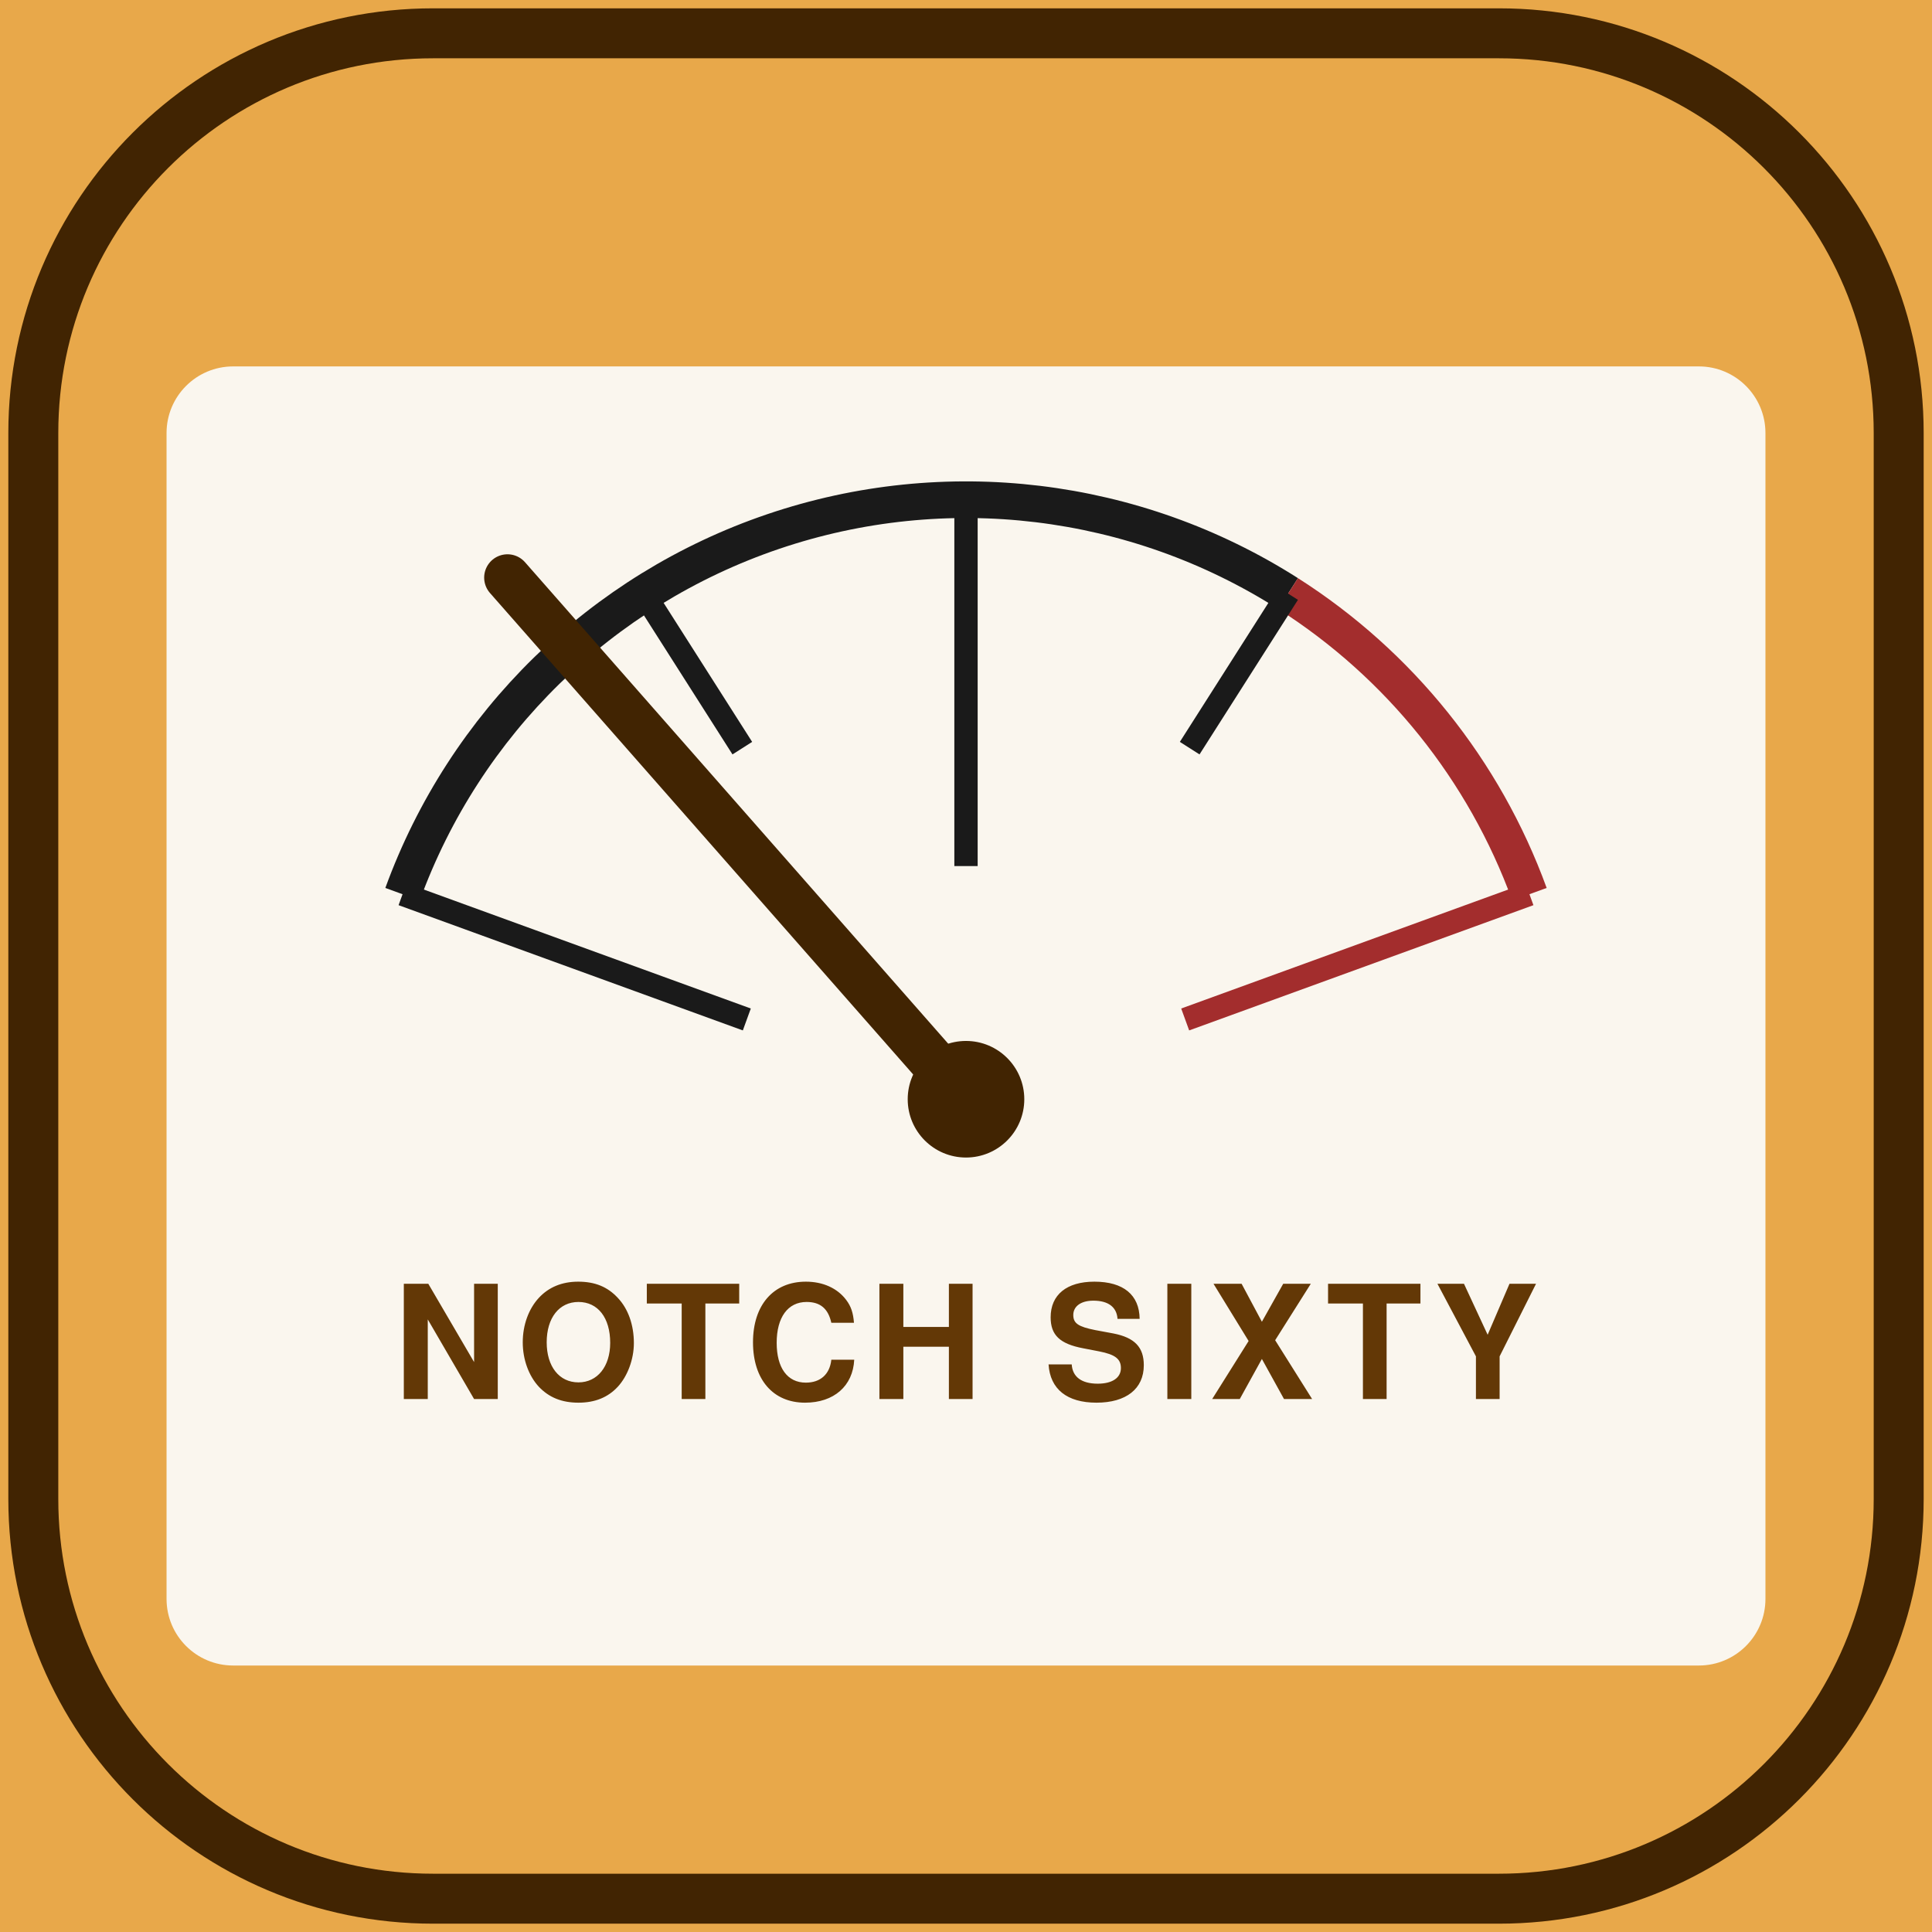
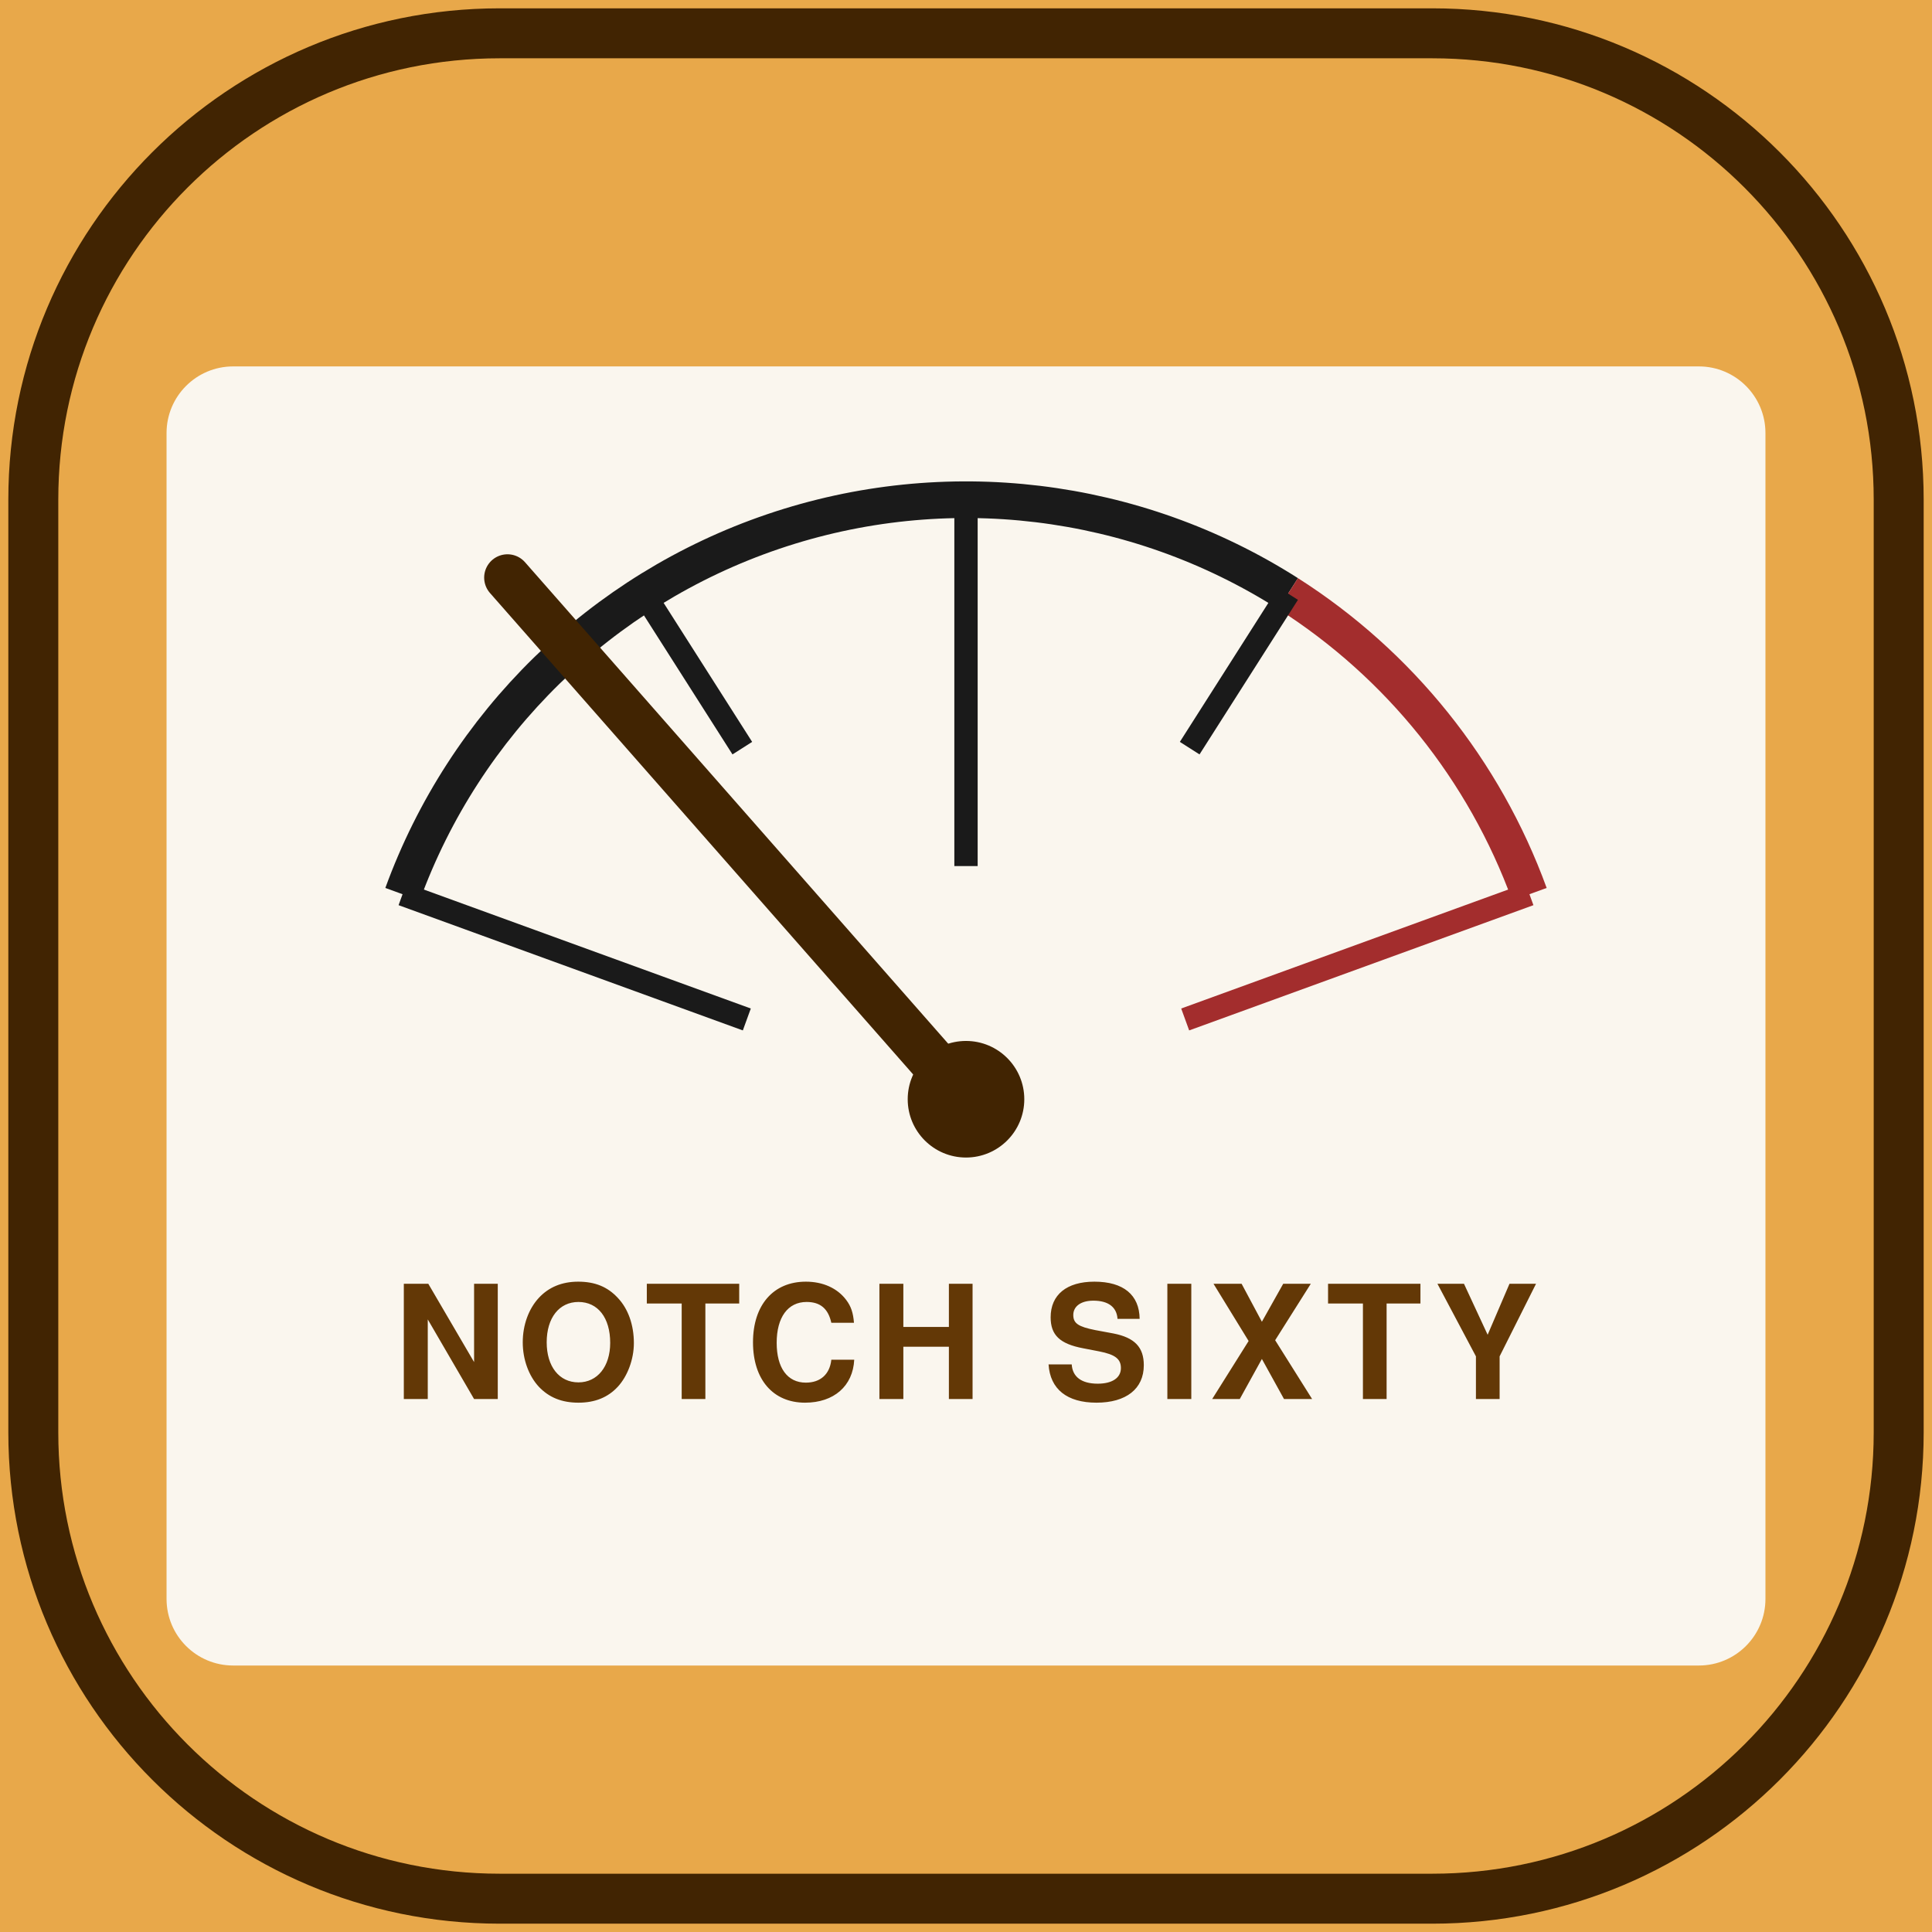
<svg xmlns="http://www.w3.org/2000/svg" width="1024" height="1024" viewBox="58 58 116 116">
  <g transform="translate(116,116)">
    <rect x="-58" y="-58" width="116" height="116" fill="#E8A84A" />
-     <rect x="-56" y="-56" width="112" height="112" rx="24" fill="none" stroke="#412402" stroke-width="3" />
+     <rect x="-56" y="-56" width="112" height="112" rx="28" fill="none" stroke="#412402" stroke-width="3" />
    <rect x="-48" y="-36" width="96" height="78" rx="4" fill="#FAF6EE" />
    <path d="M -33.83 -4.31 A 36 36 0 0 1 19.34 -22.36" fill="none" stroke="#1A1A1A" stroke-width="2.2" />
    <path d="M 19.34 -22.36 A 36 36 0 0 1 33.83 -4.31" fill="none" stroke="#A32D2D" stroke-width="2.2" />
    <g stroke="#1A1A1A" stroke-width="1.4">
      <line x1="-33.83" y1="-4.31" x2="-13.16" y2="3.21" />
      <line x1="-19.34" y1="-22.36" x2="-13.43" y2="-13.08" />
      <line x1="0" y1="-28" x2="0" y2="-6" />
      <line x1="19.34" y1="-22.36" x2="13.43" y2="-13.08" />
    </g>
    <g stroke="#A32D2D" stroke-width="1.4">
      <line x1="33.83" y1="-4.31" x2="13.16" y2="3.21" />
    </g>
    <line x1="0" y1="8" x2="-27.53" y2="-23.32" stroke="#412402" stroke-width="2.8" stroke-linecap="round" />
    <circle cx="0" cy="8" r="3.5" fill="#412402" />
    <text x="0" y="26" text-anchor="middle" font-family="Helvetica, Arial, sans-serif" font-size="9.5" font-weight="700" fill="#633806" letter-spacing="0.5">NOTCH SIXTY</text>
  </g>
</svg>
